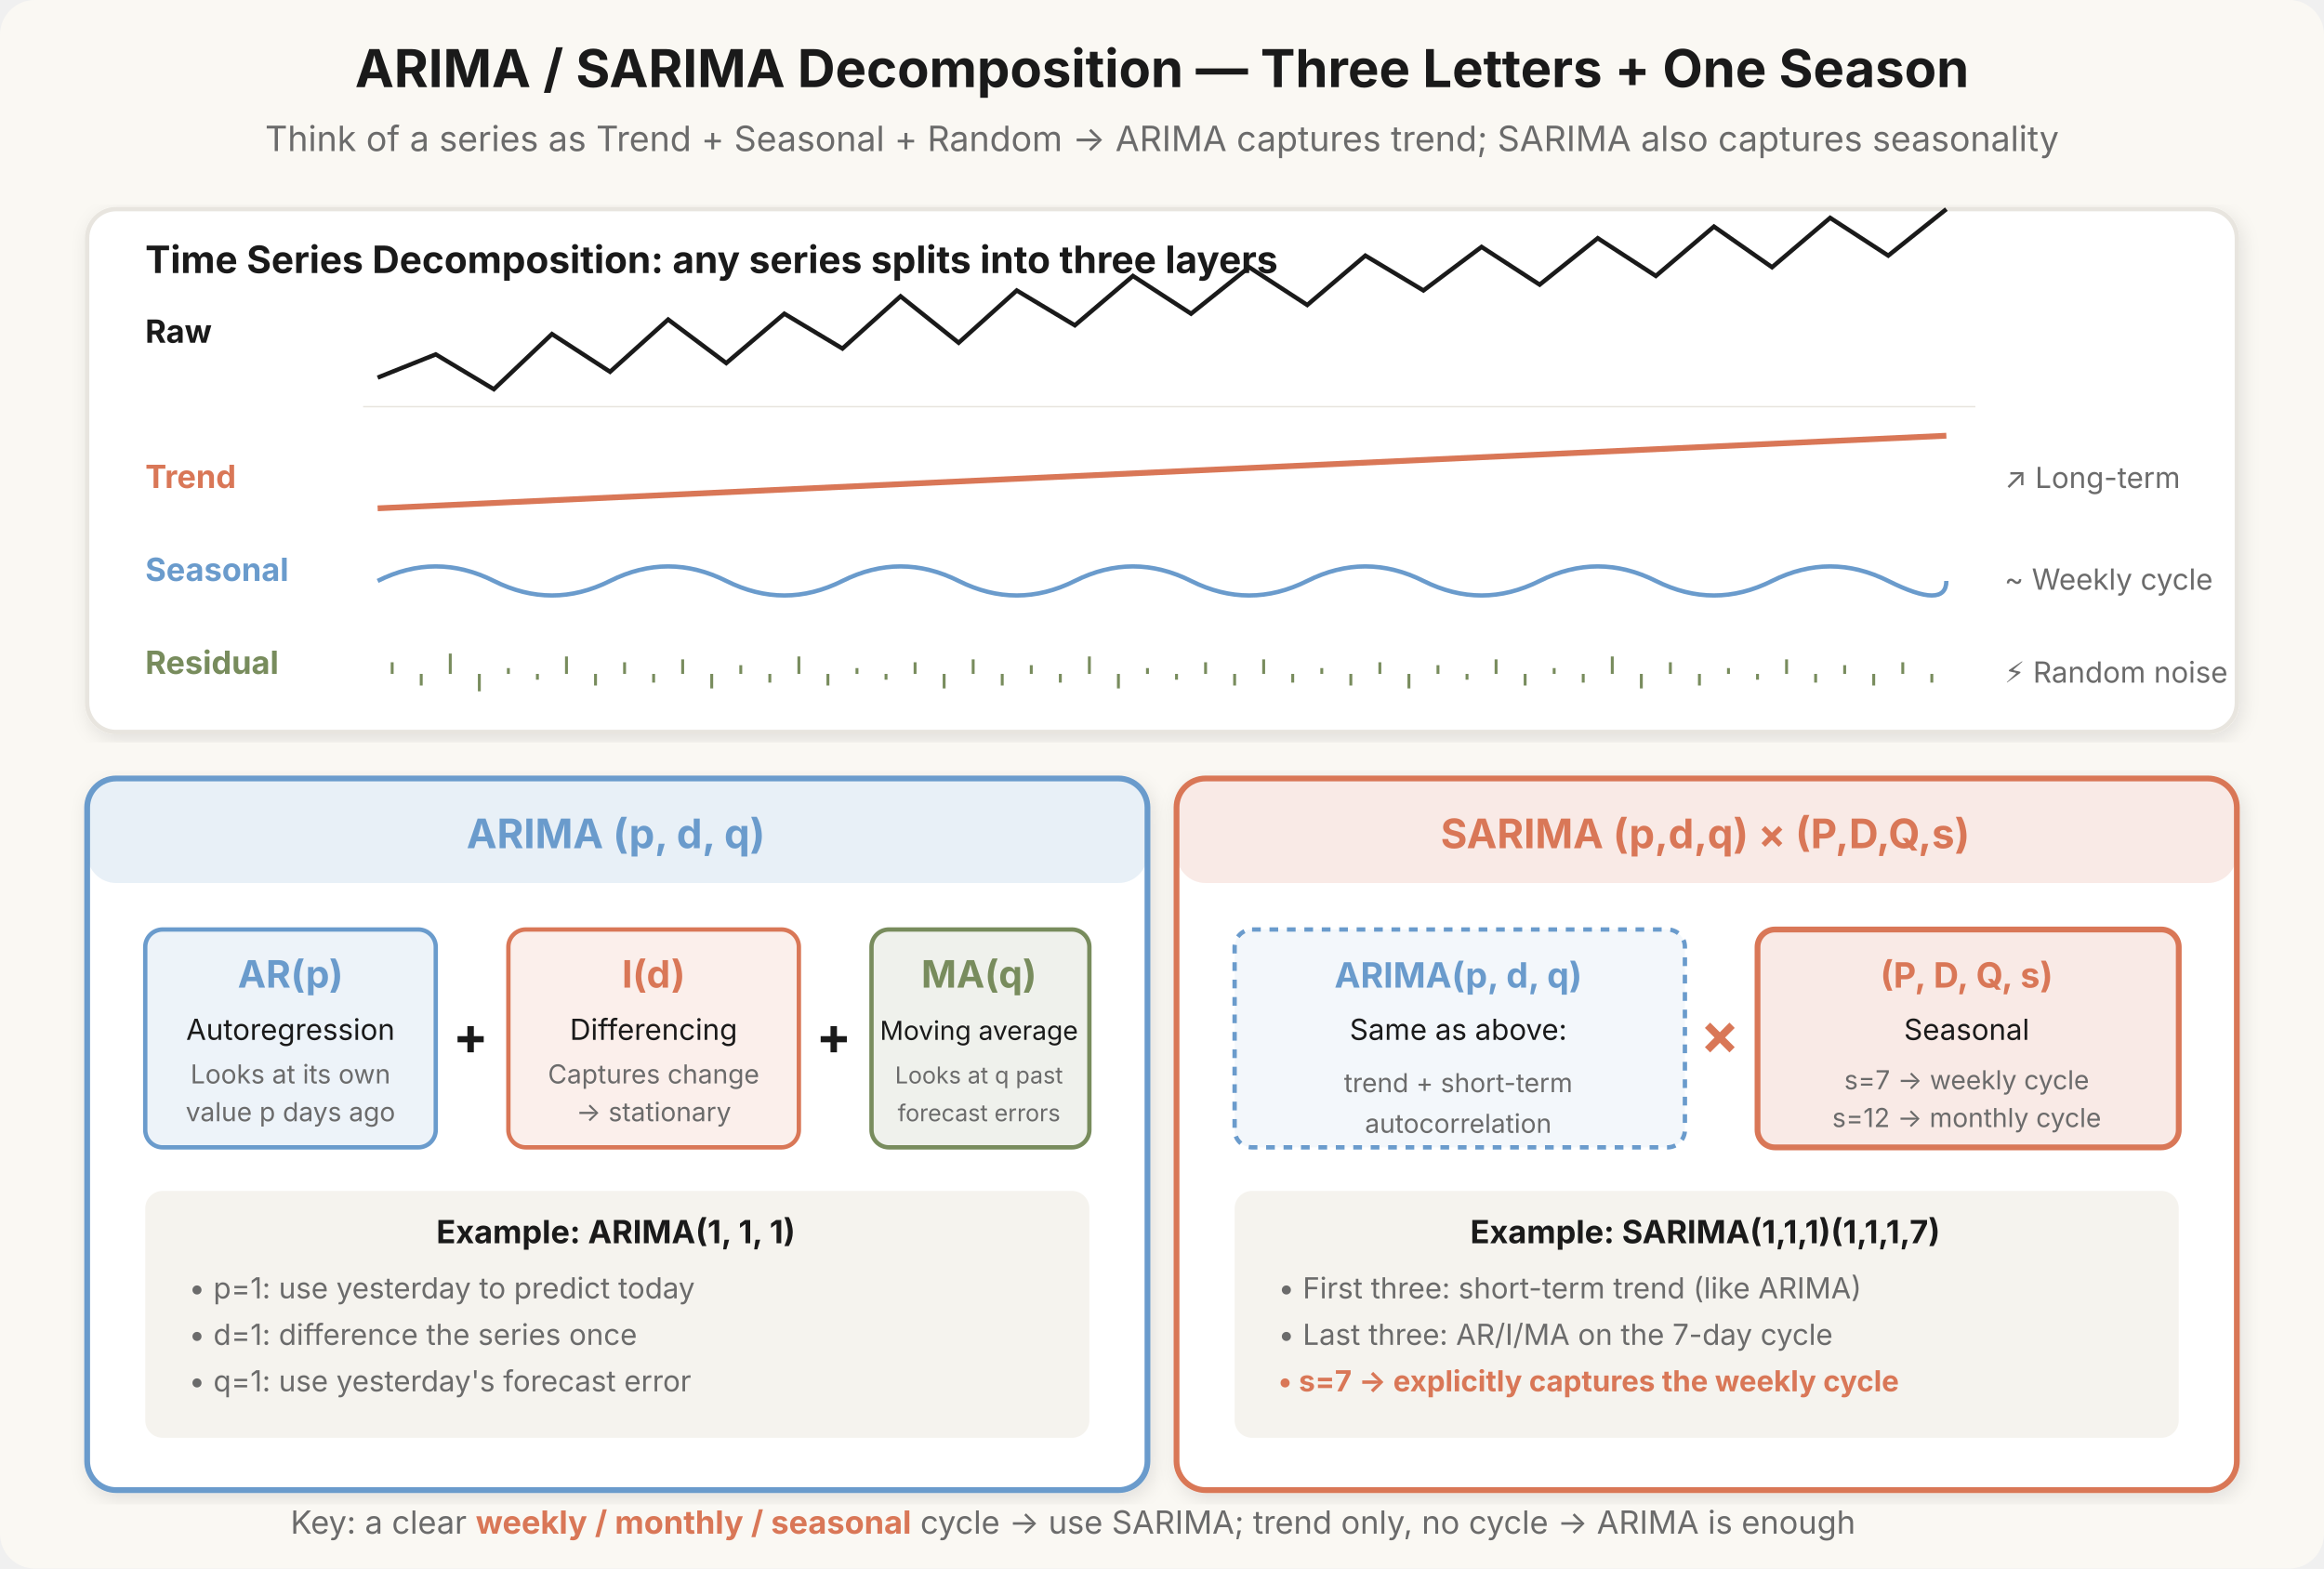
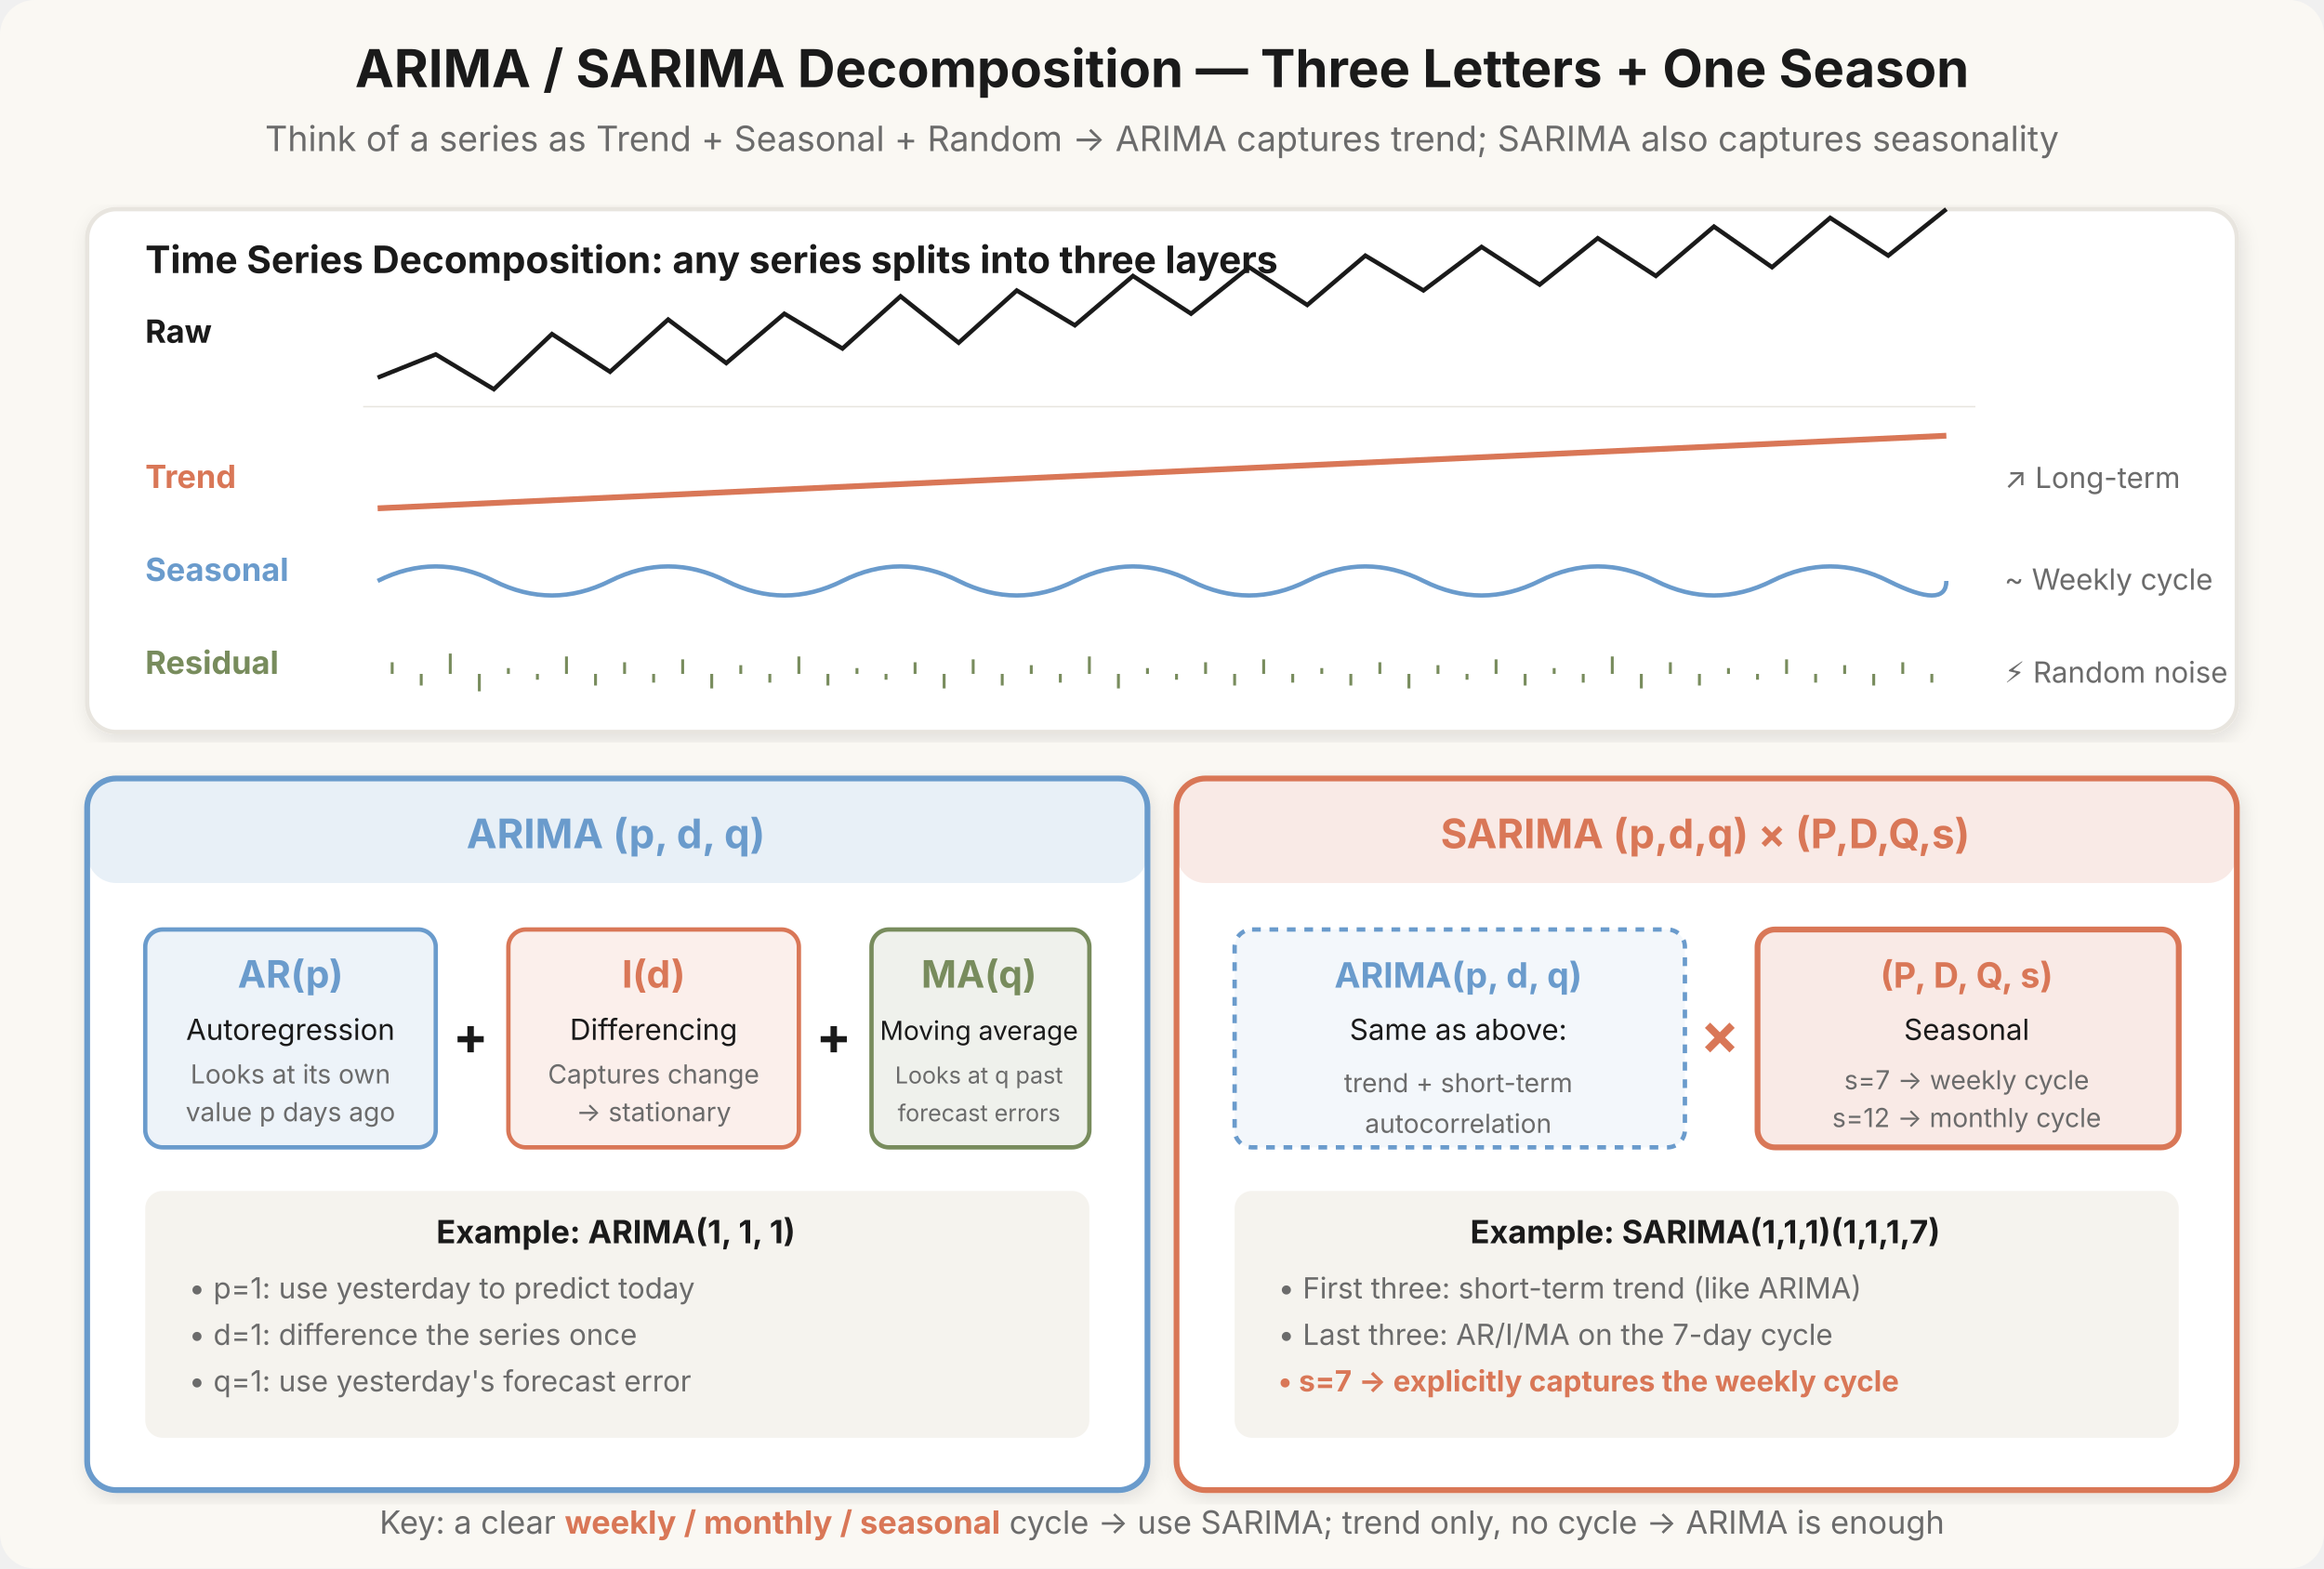
<svg xmlns="http://www.w3.org/2000/svg" viewBox="0 0 800 540" font-family="system-ui, -apple-system, sans-serif">
  <defs>
    <filter id="shadow" x="-2%" y="-2%" width="104%" height="104%">
      <feDropShadow dx="1" dy="2" stdDeviation="3" flood-opacity="0.1" />
    </filter>
  </defs>
  <rect width="800" height="540" fill="#FAF8F3" rx="12" />
  <text x="400" y="30" text-anchor="middle" font-size="18" font-weight="bold" fill="#1A1A1A">ARIMA / SARIMA Decomposition — Three Letters + One Season</text>
  <text x="400" y="52" text-anchor="middle" font-size="12" fill="#6B6B6B">Think of a series as Trend + Seasonal + Random → ARIMA captures trend; SARIMA also captures seasonality</text>
  <g filter="url(#shadow)">
    <rect x="30" y="72" width="740" height="180" rx="10" fill="#FFFFFF" stroke="#E8E5DF" stroke-width="1.5" />
  </g>
  <text x="50" y="94" font-size="13" font-weight="bold" fill="#1A1A1A">Time Series Decomposition: any series splits into three layers</text>
  <text x="50" y="118" font-size="11" font-weight="bold" fill="#1A1A1A">Raw</text>
  <polyline points="130,130 150,122 170,134 190,115 210,128 230,110 250,125 270,108 290,120 310,102 330,118 350,100 370,112 390,95 410,108 430,92 450,105 470,88 490,100 510,85 530,98 550,82 570,95 590,78 610,92 630,75 650,88 670,72" fill="none" stroke="#1A1A1A" stroke-width="1.5" />
  <line x1="125" y1="140" x2="680" y2="140" stroke="#E8E5DF" stroke-width="0.5" />
  <text x="50" y="168" font-size="11" font-weight="bold" fill="#D97757">Trend</text>
  <line x1="130" y1="175" x2="670" y2="150" stroke="#D97757" stroke-width="2" />
  <text x="690" y="168" font-size="10" fill="#6B6B6B">↗ Long-term</text>
  <text x="50" y="200" font-size="11" font-weight="bold" fill="#6A9BCC">Seasonal</text>
  <path d="M 130 200 Q 150 190, 170 200 T 210 200 T 250 200 T 290 200 T 330 200 T 370 200 T 410 200 T 450 200 T 490 200 T 530 200 T 570 200 T 610 200 T 650 200 T 670 200" fill="none" stroke="#6A9BCC" stroke-width="1.5" />
  <text x="690" y="203" font-size="10" fill="#6B6B6B">~ Weekly cycle</text>
  <text x="50" y="232" font-size="11" font-weight="bold" fill="#788C5D">Residual</text>
  <g stroke="#788C5D" stroke-width="1" fill="none">
    <line x1="135" y1="232" x2="135" y2="228" />
    <line x1="145" y1="232" x2="145" y2="236" />
    <line x1="155" y1="232" x2="155" y2="225" />
    <line x1="165" y1="232" x2="165" y2="238" />
    <line x1="175" y1="232" x2="175" y2="230" />
    <line x1="185" y1="232" x2="185" y2="234" />
    <line x1="195" y1="232" x2="195" y2="226" />
    <line x1="205" y1="232" x2="205" y2="236" />
    <line x1="215" y1="232" x2="215" y2="228" />
    <line x1="225" y1="232" x2="225" y2="235" />
    <line x1="235" y1="232" x2="235" y2="227" />
    <line x1="245" y1="232" x2="245" y2="237" />
    <line x1="255" y1="232" x2="255" y2="229" />
    <line x1="265" y1="232" x2="265" y2="235" />
    <line x1="275" y1="232" x2="275" y2="226" />
    <line x1="285" y1="232" x2="285" y2="236" />
    <line x1="295" y1="232" x2="295" y2="230" />
    <line x1="305" y1="232" x2="305" y2="234" />
    <line x1="315" y1="232" x2="315" y2="228" />
    <line x1="325" y1="232" x2="325" y2="237" />
    <line x1="335" y1="232" x2="335" y2="227" />
    <line x1="345" y1="232" x2="345" y2="236" />
    <line x1="355" y1="232" x2="355" y2="229" />
    <line x1="365" y1="232" x2="365" y2="235" />
    <line x1="375" y1="232" x2="375" y2="226" />
    <line x1="385" y1="232" x2="385" y2="237" />
    <line x1="395" y1="232" x2="395" y2="230" />
    <line x1="405" y1="232" x2="405" y2="234" />
    <line x1="415" y1="232" x2="415" y2="228" />
    <line x1="425" y1="232" x2="425" y2="236" />
    <line x1="435" y1="232" x2="435" y2="227" />
    <line x1="445" y1="232" x2="445" y2="235" />
    <line x1="455" y1="232" x2="455" y2="230" />
    <line x1="465" y1="232" x2="465" y2="236" />
    <line x1="475" y1="232" x2="475" y2="228" />
    <line x1="485" y1="232" x2="485" y2="237" />
    <line x1="495" y1="232" x2="495" y2="229" />
    <line x1="505" y1="232" x2="505" y2="234" />
    <line x1="515" y1="232" x2="515" y2="227" />
    <line x1="525" y1="232" x2="525" y2="236" />
    <line x1="535" y1="232" x2="535" y2="230" />
    <line x1="545" y1="232" x2="545" y2="235" />
    <line x1="555" y1="232" x2="555" y2="226" />
    <line x1="565" y1="232" x2="565" y2="237" />
    <line x1="575" y1="232" x2="575" y2="228" />
    <line x1="585" y1="232" x2="585" y2="236" />
    <line x1="595" y1="232" x2="595" y2="230" />
    <line x1="605" y1="232" x2="605" y2="234" />
    <line x1="615" y1="232" x2="615" y2="227" />
    <line x1="625" y1="232" x2="625" y2="235" />
    <line x1="635" y1="232" x2="635" y2="229" />
    <line x1="645" y1="232" x2="645" y2="236" />
    <line x1="655" y1="232" x2="655" y2="228" />
    <line x1="665" y1="232" x2="665" y2="235" />
  </g>
  <text x="690" y="235" font-size="10" fill="#6B6B6B">⚡ Random noise</text>
  <g filter="url(#shadow)">
    <rect x="30" y="268" width="365" height="245" rx="10" fill="#FFFFFF" stroke="#6A9BCC" stroke-width="2" />
  </g>
  <rect x="30" y="268" width="365" height="36" rx="10" fill="#6A9BCC" fill-opacity="0.15" />
  <text x="212" y="292" text-anchor="middle" font-size="14" font-weight="bold" fill="#6A9BCC">ARIMA (p, d, q)</text>
  <rect x="50" y="320" width="100" height="75" rx="6" fill="#6A9BCC" fill-opacity="0.12" stroke="#6A9BCC" stroke-width="1.5" />
  <text x="100" y="340" text-anchor="middle" font-size="13" font-weight="bold" fill="#6A9BCC">AR(p)</text>
  <text x="100" y="358" text-anchor="middle" font-size="10" fill="#1A1A1A">Autoregression</text>
  <text x="100" y="373" text-anchor="middle" font-size="9" fill="#6B6B6B">Looks at its own</text>
  <text x="100" y="386" text-anchor="middle" font-size="9" fill="#6B6B6B">value p days ago</text>
  <text x="162" y="363" text-anchor="middle" font-size="18" font-weight="bold" fill="#1A1A1A">+</text>
  <rect x="175" y="320" width="100" height="75" rx="6" fill="#D97757" fill-opacity="0.12" stroke="#D97757" stroke-width="1.5" />
  <text x="225" y="340" text-anchor="middle" font-size="13" font-weight="bold" fill="#D97757">I(d)</text>
  <text x="225" y="358" text-anchor="middle" font-size="10" fill="#1A1A1A">Differencing</text>
  <text x="225" y="373" text-anchor="middle" font-size="9" fill="#6B6B6B">Captures change</text>
  <text x="225" y="386" text-anchor="middle" font-size="9" fill="#6B6B6B">→ stationary</text>
  <text x="287" y="363" text-anchor="middle" font-size="18" font-weight="bold" fill="#1A1A1A">+</text>
  <rect x="300" y="320" width="75" height="75" rx="6" fill="#788C5D" fill-opacity="0.12" stroke="#788C5D" stroke-width="1.5" />
  <text x="337" y="340" text-anchor="middle" font-size="13" font-weight="bold" fill="#788C5D">MA(q)</text>
  <text x="337" y="358" text-anchor="middle" font-size="9" fill="#1A1A1A">Moving average</text>
  <text x="337" y="373" text-anchor="middle" font-size="8" fill="#6B6B6B">Looks at q past</text>
  <text x="337" y="386" text-anchor="middle" font-size="8" fill="#6B6B6B">forecast errors</text>
  <rect x="50" y="410" width="325" height="85" rx="6" fill="#F5F3EE" />
  <text x="212" y="428" text-anchor="middle" font-size="11" font-weight="bold" fill="#1A1A1A">Example: ARIMA(1, 1, 1)</text>
  <text x="65" y="447" font-size="10" fill="#6B6B6B">• p=1: use yesterday to predict today</text>
  <text x="65" y="463" font-size="10" fill="#6B6B6B">• d=1: difference the series once</text>
  <text x="65" y="479" font-size="10" fill="#6B6B6B">• q=1: use yesterday's forecast error</text>
  <g filter="url(#shadow)">
    <rect x="405" y="268" width="365" height="245" rx="10" fill="#FFFFFF" stroke="#D97757" stroke-width="2" />
  </g>
  <rect x="405" y="268" width="365" height="36" rx="10" fill="#D97757" fill-opacity="0.15" />
  <text x="587" y="292" text-anchor="middle" font-size="14" font-weight="bold" fill="#D97757">SARIMA (p,d,q) × (P,D,Q,s)</text>
  <rect x="425" y="320" width="155" height="75" rx="6" fill="#6A9BCC" fill-opacity="0.08" stroke="#6A9BCC" stroke-width="1.5" stroke-dasharray="3,3" />
  <text x="502" y="340" text-anchor="middle" font-size="12" font-weight="bold" fill="#6A9BCC">ARIMA(p, d, q)</text>
  <text x="502" y="358" text-anchor="middle" font-size="10" fill="#1A1A1A">Same as above:</text>
  <text x="502" y="376" text-anchor="middle" font-size="9" fill="#6B6B6B">trend + short-term</text>
  <text x="502" y="390" text-anchor="middle" font-size="9" fill="#6B6B6B">autocorrelation</text>
  <text x="592" y="363" text-anchor="middle" font-size="20" font-weight="bold" fill="#D97757">×</text>
  <rect x="605" y="320" width="145" height="75" rx="6" fill="#D97757" fill-opacity="0.15" stroke="#D97757" stroke-width="2" />
  <text x="677" y="340" text-anchor="middle" font-size="12" font-weight="bold" fill="#D97757">(P, D, Q, s)</text>
  <text x="677" y="358" text-anchor="middle" font-size="10" fill="#1A1A1A">Seasonal</text>
  <text x="677" y="375" text-anchor="middle" font-size="9" fill="#6B6B6B">s=7 → weekly cycle</text>
  <text x="677" y="388" text-anchor="middle" font-size="9" fill="#6B6B6B">s=12 → monthly cycle</text>
  <rect x="425" y="410" width="325" height="85" rx="6" fill="#F5F3EE" />
  <text x="587" y="428" text-anchor="middle" font-size="11" font-weight="bold" fill="#1A1A1A">Example: SARIMA(1,1,1)(1,1,1,7)</text>
  <text x="440" y="447" font-size="10" fill="#6B6B6B">• First three: short-term trend (like ARIMA)</text>
  <text x="440" y="463" font-size="10" fill="#6B6B6B">• Last three: AR/I/MA on the 7-day cycle</text>
  <text x="440" y="479" font-size="10" fill="#D97757" font-weight="bold">• s=7 → explicitly captures the weekly cycle</text>
-   <text x="100" y="528" text-anchor="start" font-size="11" fill="#6B6B6B">Key: a clear <tspan fill="#D97757" font-weight="bold">weekly / monthly / seasonal</tspan> cycle → use SARIMA; trend only, no cycle → ARIMA is enough</text>
+   <text x="400" y="528" text-anchor="middle" font-size="11" fill="#6B6B6B">Key: a clear <tspan fill="#D97757" font-weight="bold">weekly / monthly / seasonal</tspan> cycle → use SARIMA; trend only, no cycle → ARIMA is enough</text>
</svg>
